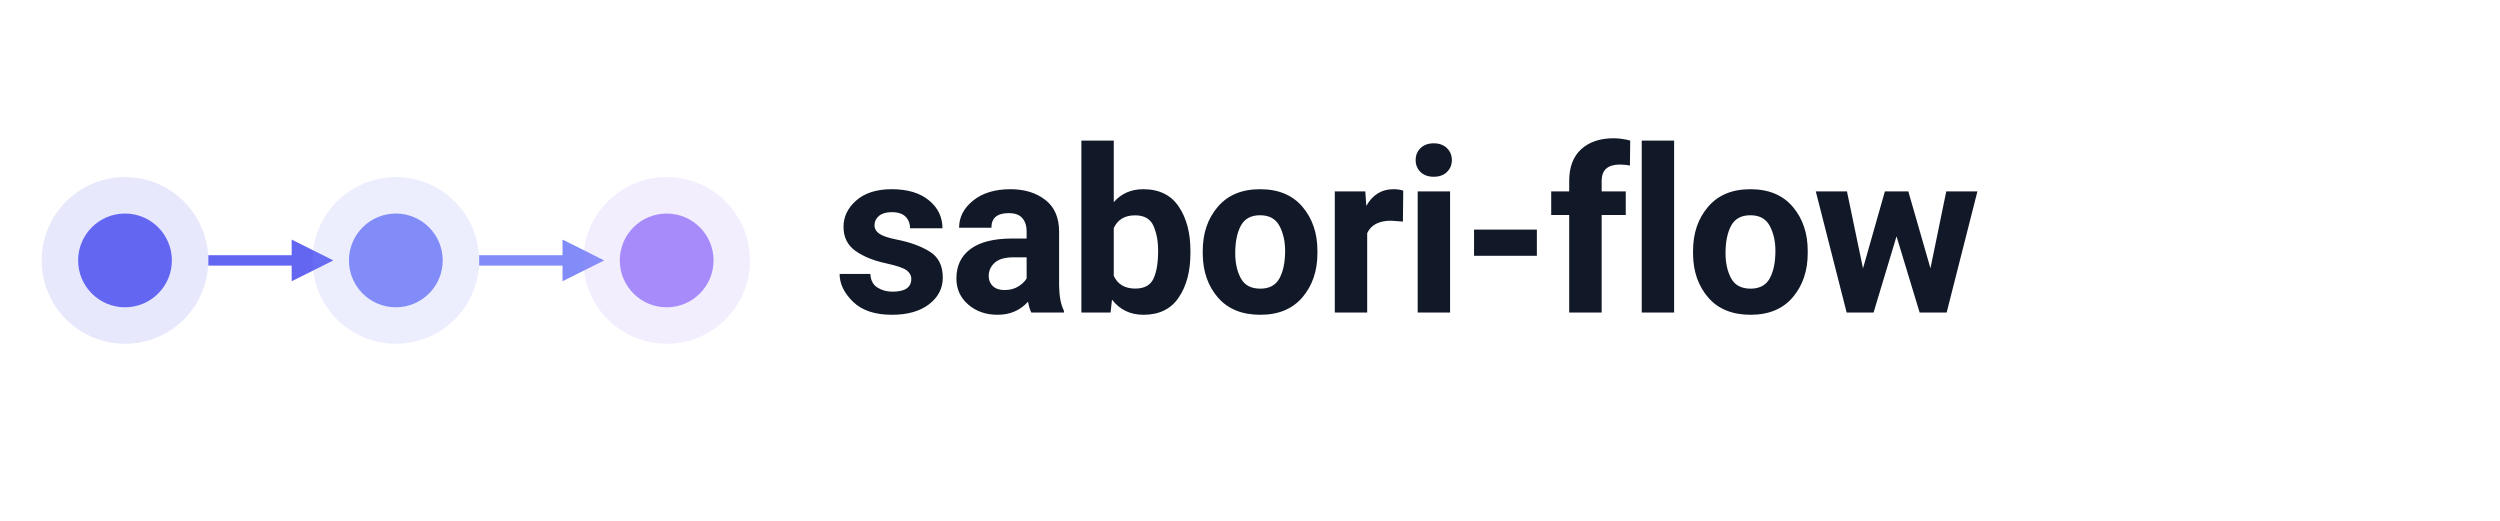
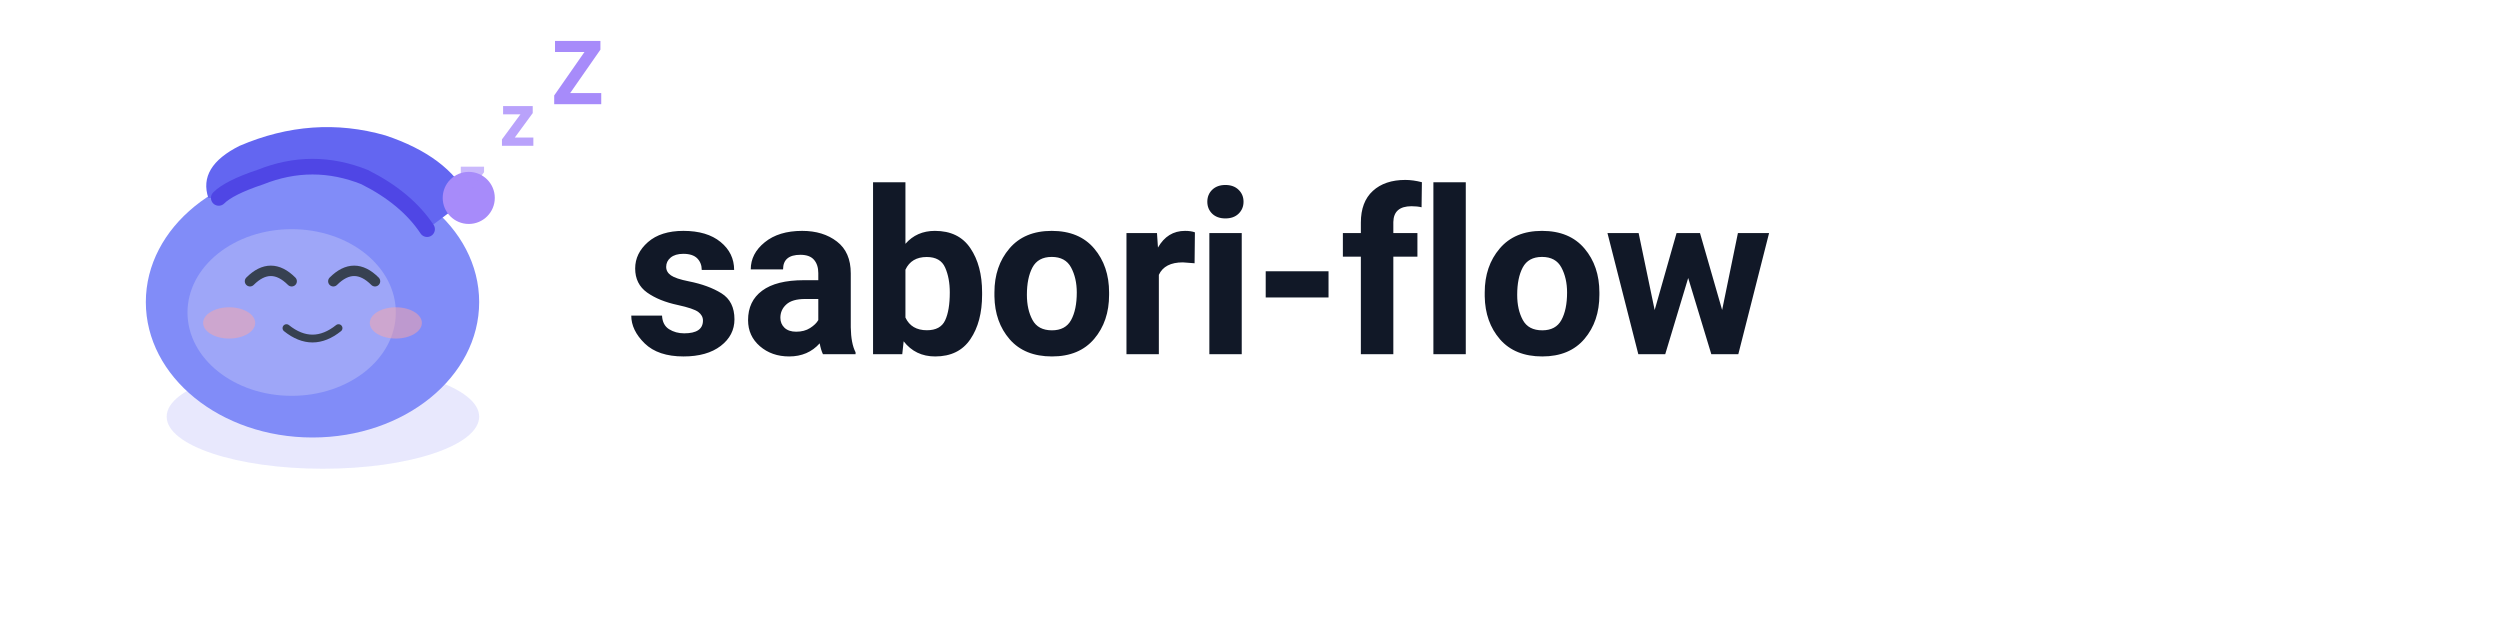
- <svg xmlns="http://www.w3.org/2000/svg" width="480" height="100" viewBox="0 0 480 100">
+ <svg xmlns="http://www.w3.org/2000/svg" width="480" height="120" viewBox="0 0 480 120">
  <style>
    .text-main { fill: #111827; }
-     .dot-1 { fill: #6366F1; }
-     .dot-2 { fill: #818CF8; }
-     .dot-3 { fill: #A78BFA; }
-     .ring-1 { fill: #6366F1; opacity: 0.15; }
-     .ring-2 { fill: #818CF8; opacity: 0.15; }
-     .ring-3 { fill: #A78BFA; opacity: 0.15; }
-     .arrow-1 { fill: #6366F1; }
-     .arrow-2 { fill: #818CF8; }
-     .line-1 { stroke: #6366F1; }
-     .line-2 { stroke: #818CF8; }
+     .body { fill: #818CF8; }
+     .body-shadow { fill: #6366F1; }
+     .face { fill: #F3F4F6; }
+     .eye-closed { stroke: #374151; stroke-width: 2; stroke-linecap: round; fill: none; }
+     .mouth { stroke: #374151; stroke-width: 1.5; stroke-linecap: round; fill: none; }
+     .cheek { fill: #FCA5A5; opacity: 0.5; }
+     .zzz { fill: #A78BFA; font-family: system-ui, sans-serif; font-weight: 700; }
+     .hat { fill: #6366F1; }
+     .hat-band { fill: #4F46E5; }
    @media (prefers-color-scheme: dark) {
      .text-main { fill: #F3F4F6; }
-       .ring-1 { opacity: 0.25; }
-       .ring-2 { opacity: 0.25; }
-       .ring-3 { opacity: 0.25; }
+       .face { fill: #E5E7EB; }
+       .eye-closed { stroke: #1F2937; }
+       .mouth { stroke: #1F2937; }
    }
  </style>
-   <g transform="translate(24, 50)">
-     <circle cx="0" cy="0" r="16" class="ring-1" />
-     <circle cx="0" cy="0" r="9" class="dot-1" />
-     <line x1="16" y1="0" x2="34" y2="0" class="line-1" stroke-width="2" />
-     <polygon points="32,-4 40,0 32,4" class="arrow-1" />
-     <circle cx="52" cy="0" r="16" class="ring-2" />
-     <circle cx="52" cy="0" r="9" class="dot-2" />
-     <line x1="68" y1="0" x2="86" y2="0" class="line-2" stroke-width="2" />
-     <polygon points="84,-4 92,0 84,4" class="arrow-2" />
-     <circle cx="104" cy="0" r="16" class="ring-3" />
-     <circle cx="104" cy="0" r="9" class="dot-3" />
+   <g transform="translate(60, 58)">
+     <ellipse cx="2" cy="22" rx="30" ry="10" fill="#6366F1" opacity="0.15" />
+     <ellipse cx="0" cy="0" rx="32" ry="26" class="body" />
+     <ellipse cx="-4" cy="2" rx="20" ry="16" class="face" opacity="0.25" />
+     <path d="M -18,-20 Q -16,-22 -10,-24 Q 0,-28 10,-24 Q 18,-20 22,-14 L 30,-20 Q 26,-28 14,-32 Q 0,-36 -14,-30 Q -22,-26 -20,-20 Z" class="hat" />
+     <ellipse cx="30" cy="-20" rx="5" ry="5" fill="#A78BFA" />
+     <path d="M -18,-20 Q -16,-22 -10,-24 Q 0,-28 10,-24 Q 18,-20 22,-14" fill="none" stroke="#4F46E5" stroke-width="3" stroke-linecap="round" />
+     <path d="M -12,-4 Q -8,-8 -4,-4" class="eye-closed" />
+     <path d="M 4,-4 Q 8,-8 12,-4" class="eye-closed" />
+     <path d="M -5,5 Q 0,9 5,5" class="mouth" />
+     <ellipse cx="-16" cy="4" rx="5" ry="3" class="cheek" />
+     <ellipse cx="16" cy="4" rx="5" ry="3" class="cheek" />
+     <text x="28" y="-20" class="zzz" font-size="11" opacity="0.6">z</text>
+     <text x="36" y="-30" class="zzz" font-size="14" opacity="0.8">z</text>
+     <text x="46" y="-38" class="zzz" font-size="17">Z</text>
  </g>
-   <text x="160" y="60" font-family="system-ui, -apple-system, 'Segoe UI', Roboto, Helvetica, Arial, sans-serif" font-size="44" font-weight="700" letter-spacing="-0.5" class="text-main">sabori-flow</text>
+   <text x="120" y="68" font-family="system-ui, -apple-system, 'Segoe UI', Roboto, Helvetica, Arial, sans-serif" font-size="44" font-weight="700" letter-spacing="-0.5" class="text-main">sabori-flow</text>
</svg>
